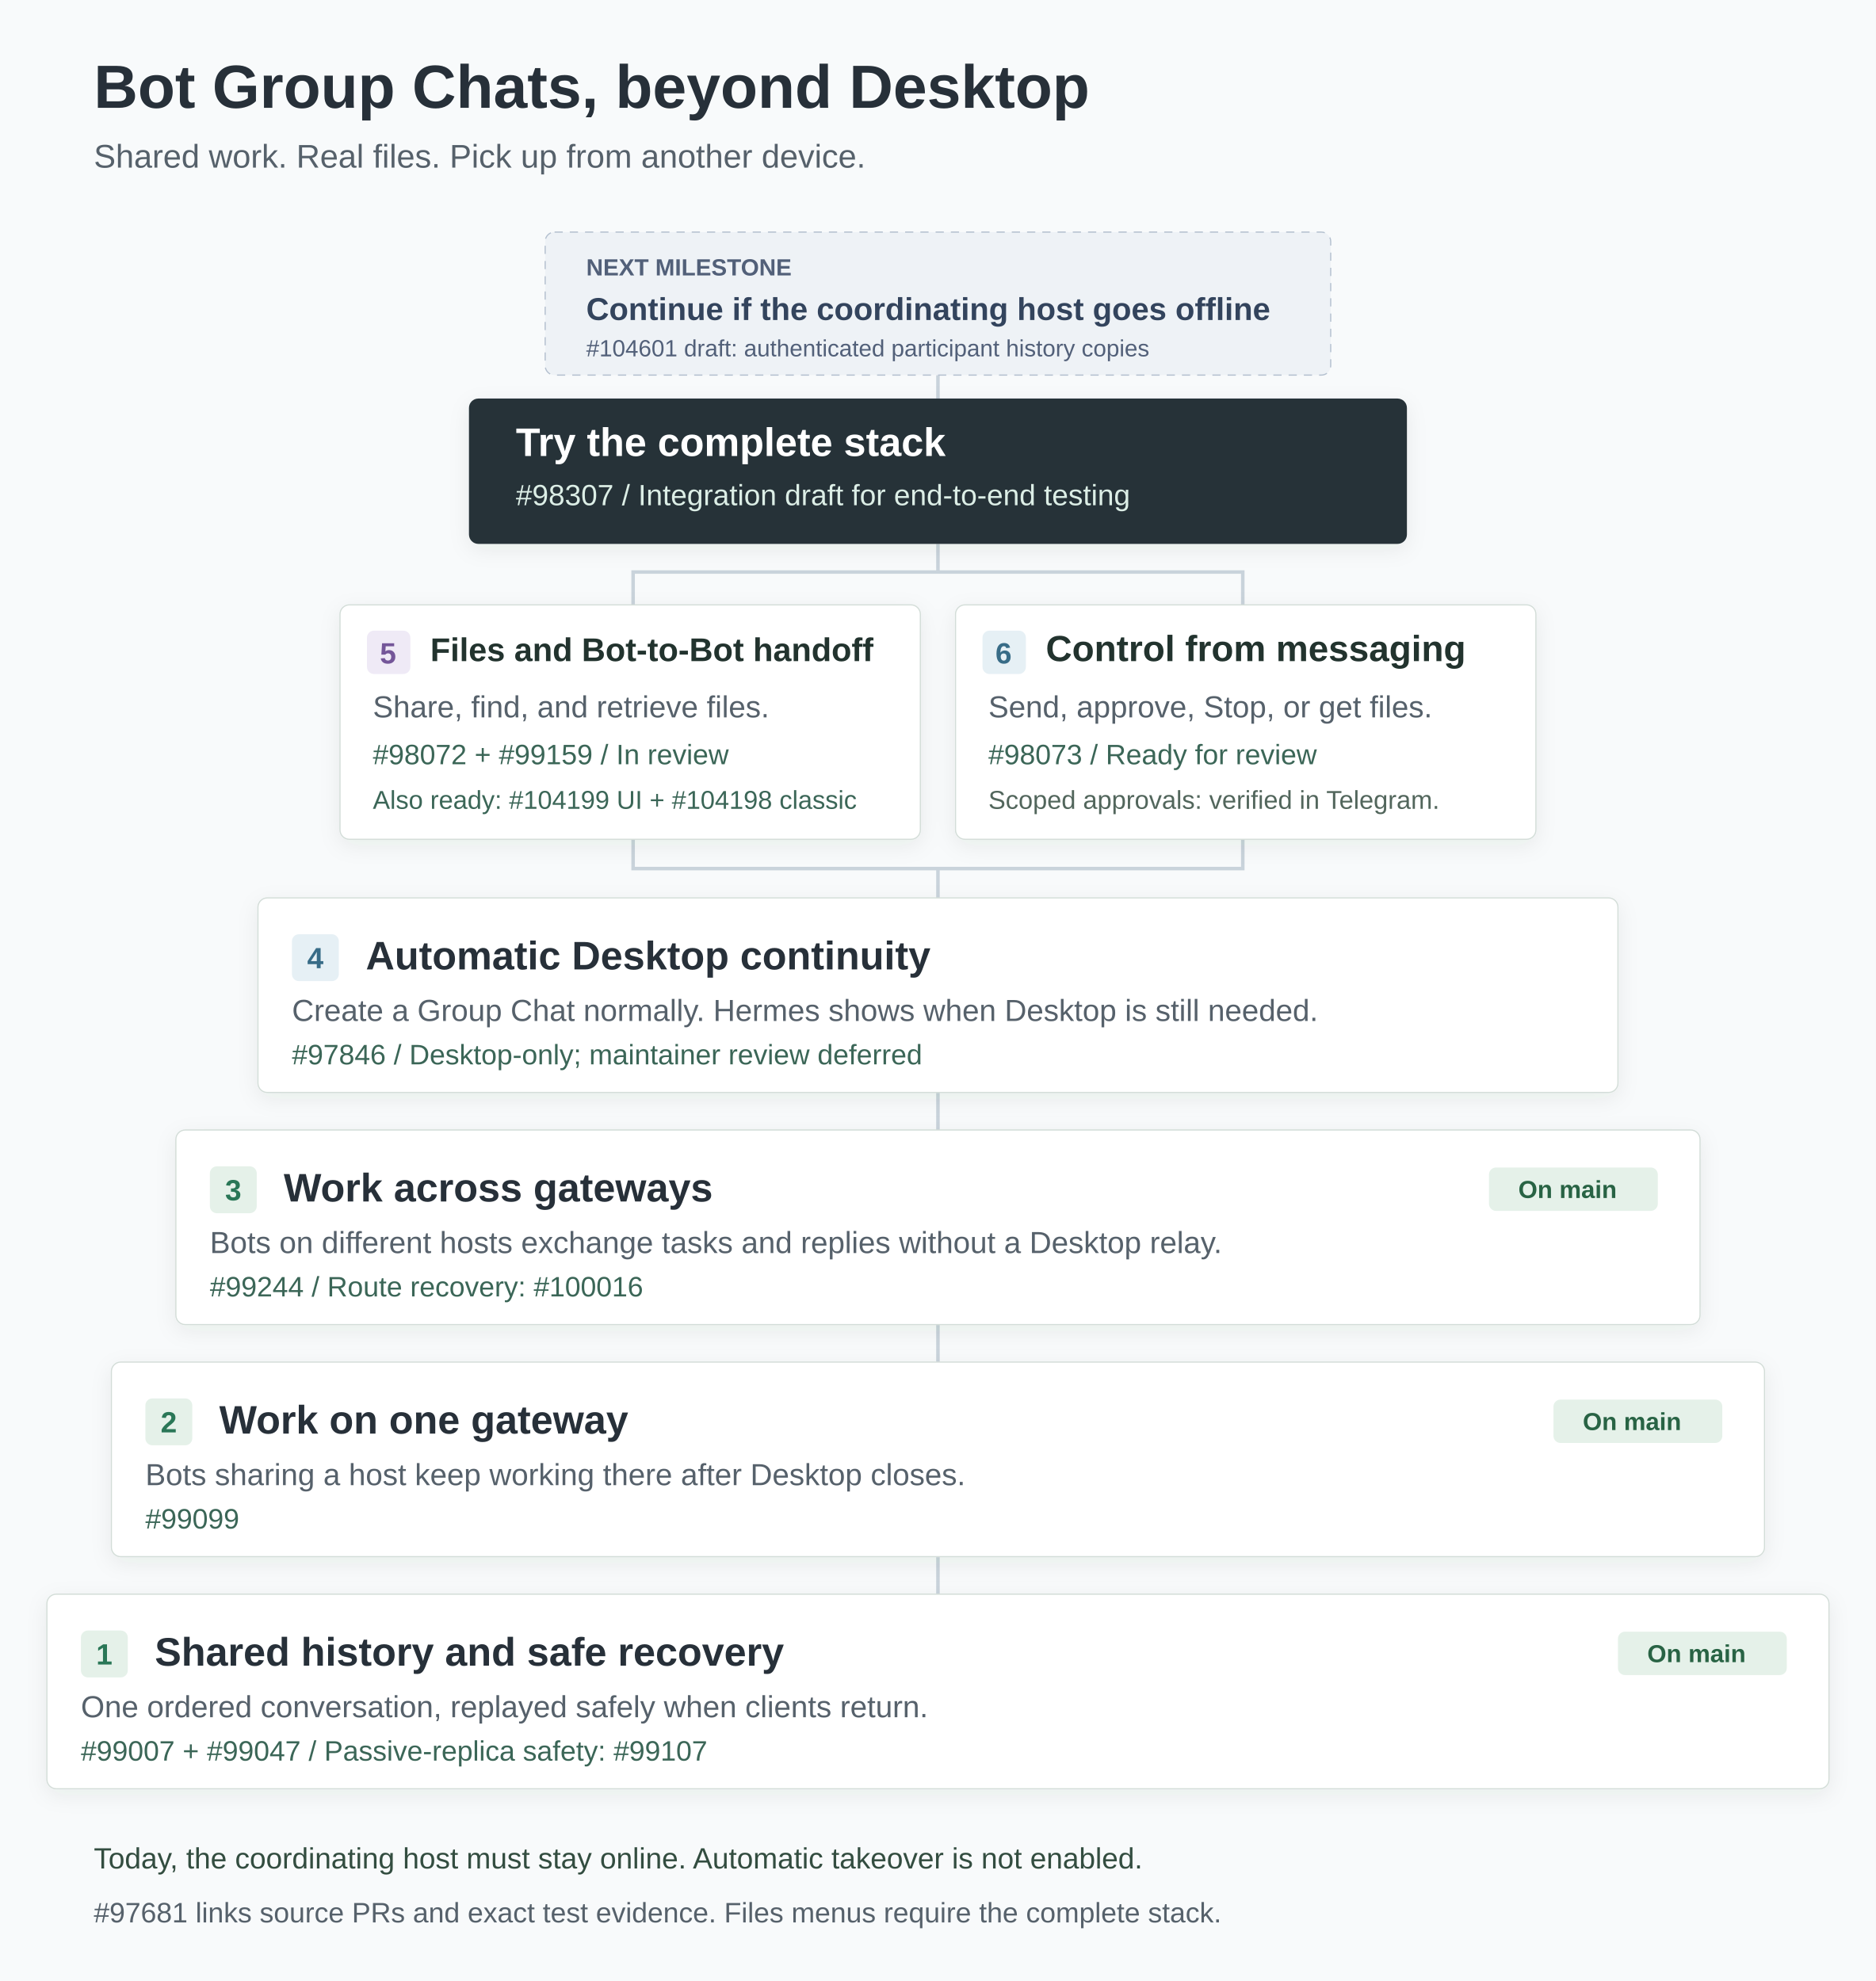
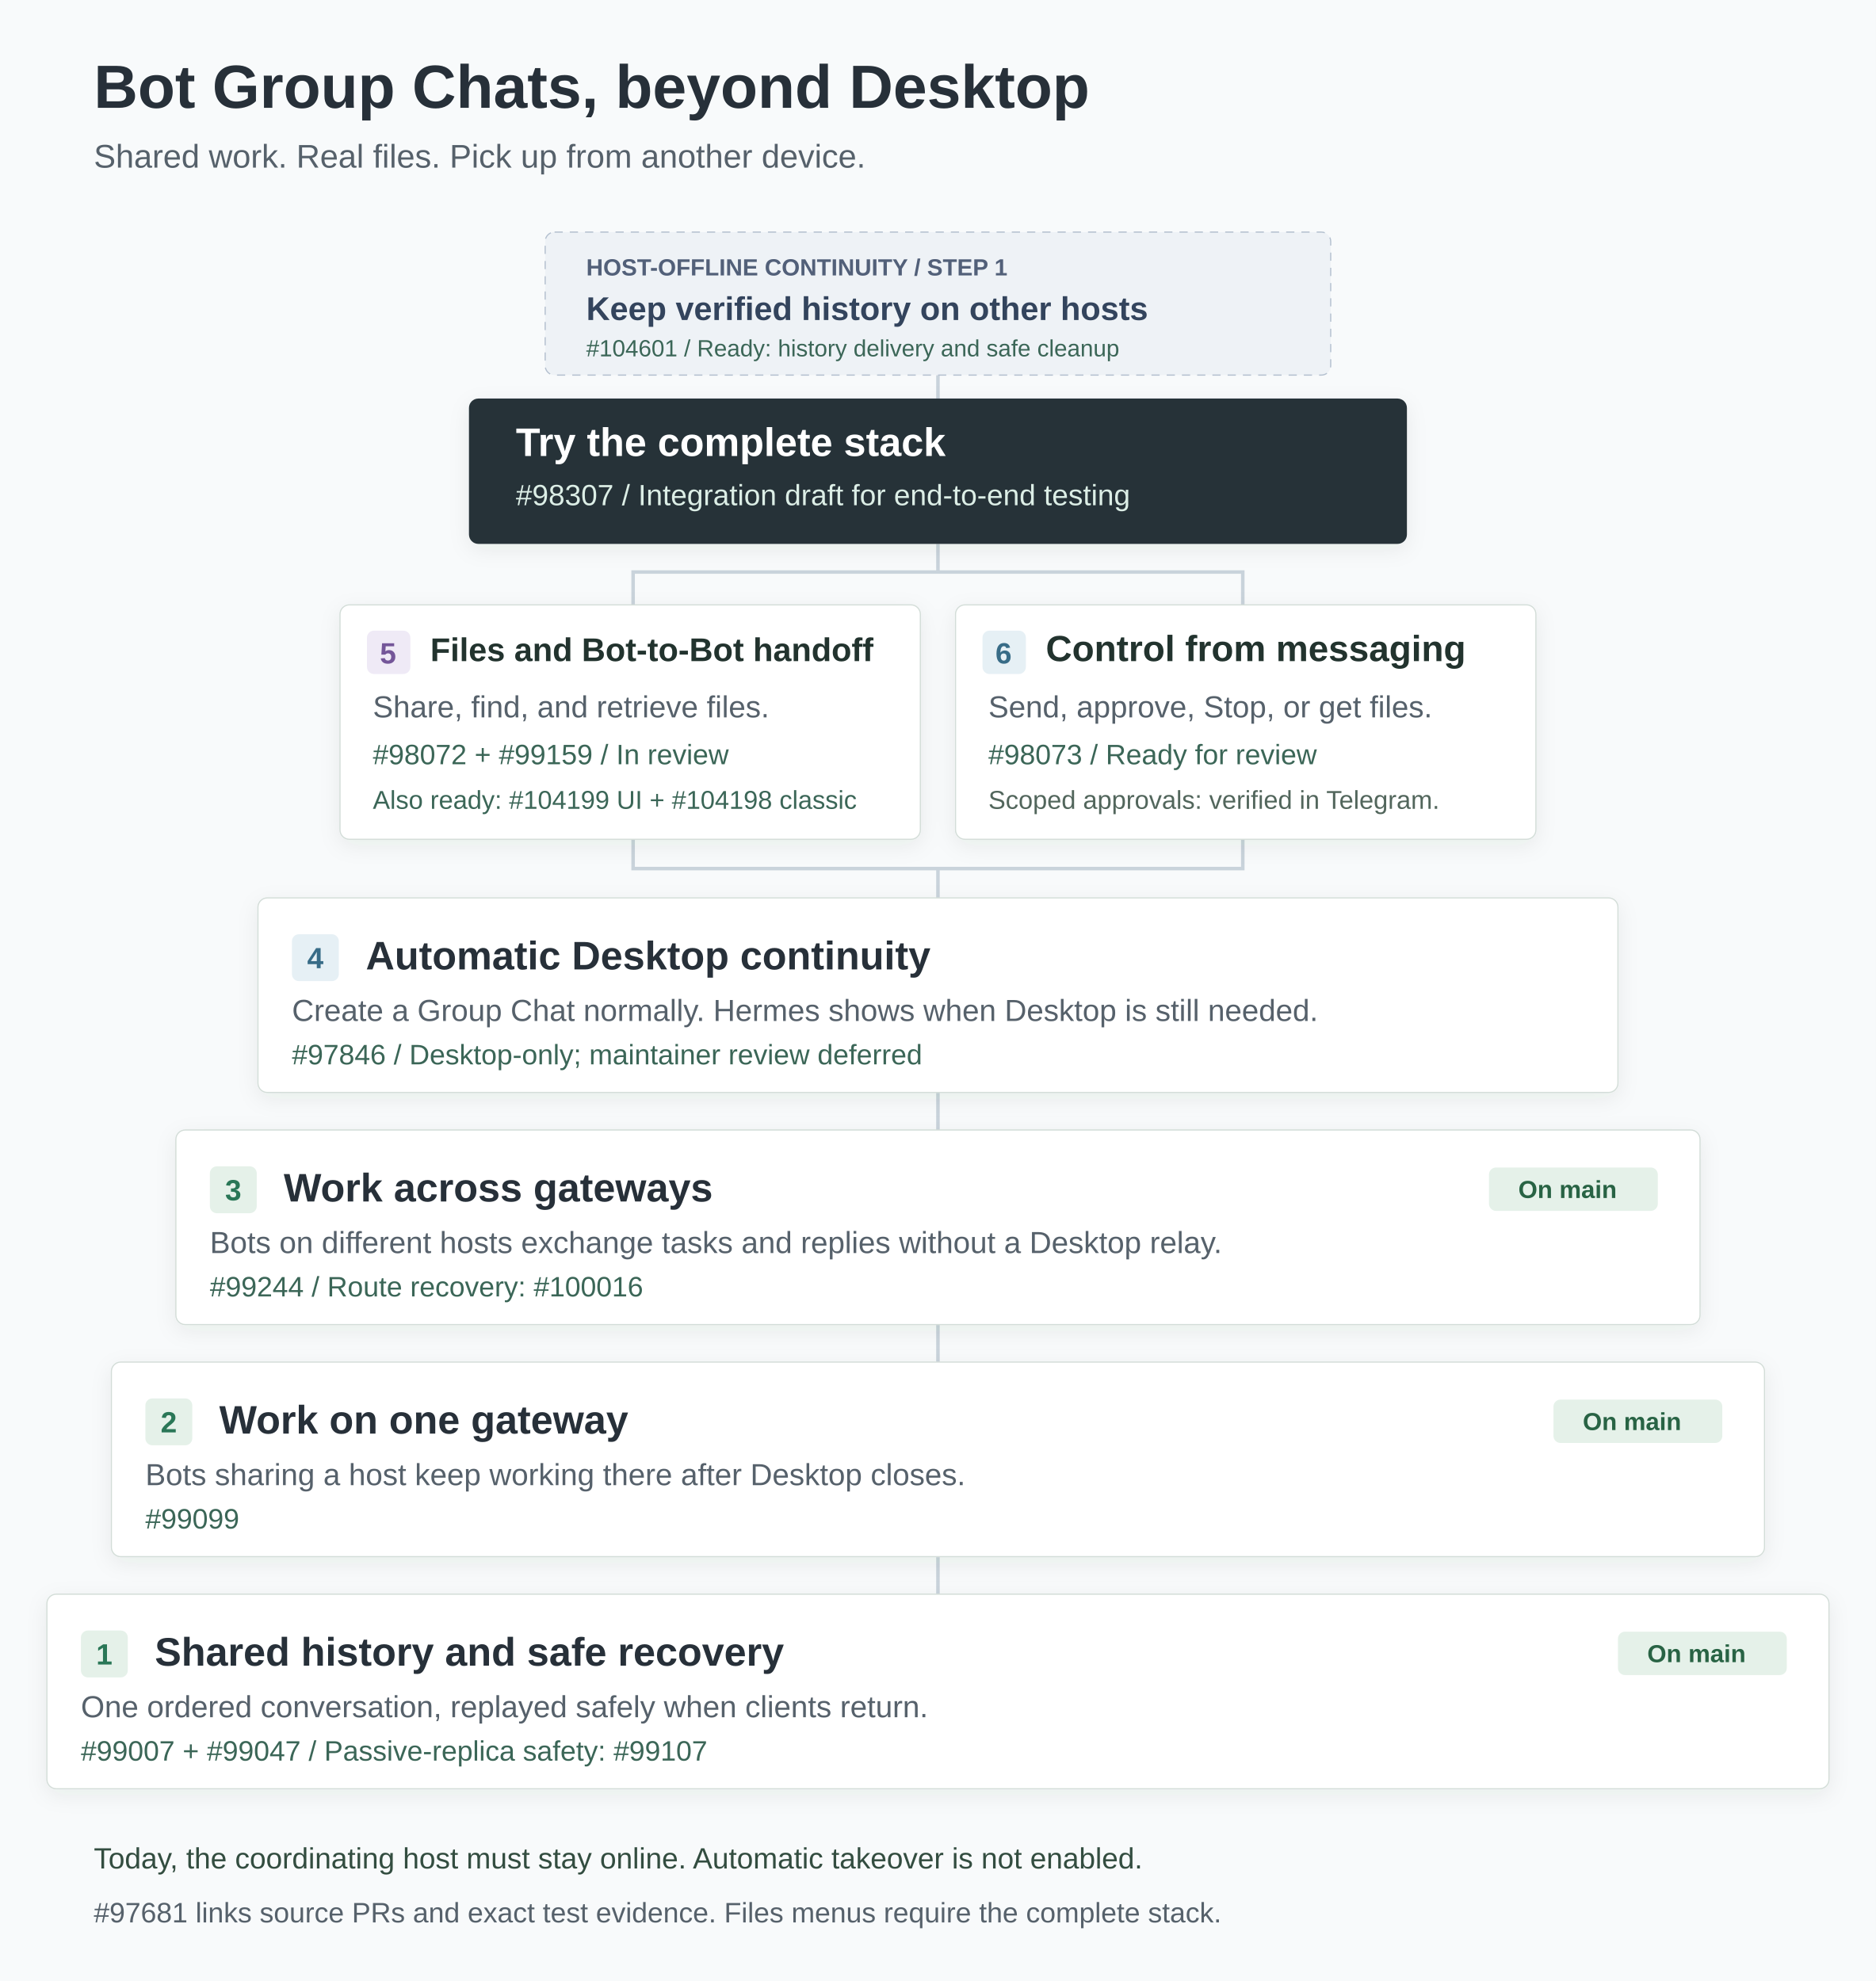
<svg xmlns="http://www.w3.org/2000/svg" width="1600" height="1690" viewBox="0 0 1600 1690" role="img" aria-labelledby="title desc">
  <defs>
    <filter id="shadow" x="-10%" y="-15%" width="120%" height="140%">
      <feDropShadow dx="0" dy="5" stdDeviation="9" flood-color="#273e38" flood-opacity=".07" />
    </filter>
    <style>
      text { font-family: Arial, Helvetica, sans-serif; letter-spacing: 0; }
      .heading { font-size: 34px; font-weight: 700; fill: #273039; }
      .body { font-size: 26px; fill: #56616b; }
      .ref { font-size: 24px; fill: #3b6657; }
      .number { font-size: 25px; font-weight: 700; }
      .status { font-size: 21px; font-weight: 700; }
      .line { stroke: #c9d3db; stroke-width: 3; fill: none; }
    </style>
  </defs>
  <rect width="1600" height="1690" fill="#f8fafb" />
  <text x="80" y="92" font-size="52" font-weight="700" fill="#273039">Bot Group Chats, beyond Desktop</text>
  <text x="80" y="143" font-size="28" fill="#56616b">Shared work. Real files. Pick up from another device.</text>
  <path class="line" d="M800 320V340M800 464V488M800 488H540V516M800 488H1060V516M540 716V741H800V766M1060 716V741H800M800 932V964M800 1130V1162M800 1328V1360" />
  <rect x="465" y="198" width="670" height="122" rx="8" fill="#eef2f6" stroke="#b4c0cf" stroke-dasharray="7 6" />
-   <text x="500" y="235" font-size="20" font-weight="700" fill="#526079">NEXT MILESTONE</text>
-   <text x="500" y="273" font-size="27" font-weight="700" fill="#33445d">Continue if the coordinating host goes offline</text>
-   <text x="500" y="304" font-size="20" fill="#526079">#104601 draft: authenticated participant history copies</text>
+   <text x="500" y="235" font-size="20" font-weight="700" fill="#526079">HOST-OFFLINE CONTINUITY / STEP 1</text>
+   <text x="500" y="273" font-size="28" font-weight="700" fill="#33445d">Keep verified history on other hosts</text>
+   <text x="500" y="304" font-size="20" fill="#3b6657">#104601 / Ready: history delivery and safe cleanup</text>
  <rect x="400" y="340" width="800" height="124" rx="8" fill="#273039" filter="url(#shadow)" />
  <text x="440" y="389" font-size="34" font-weight="700" fill="#ffffff">Try the complete stack</text>
  <text x="440" y="431" font-size="25" fill="#dceee6">#98307  /  Integration draft for end-to-end testing</text>
  <g filter="url(#shadow)">
    <rect x="290" y="516" width="495" height="200" rx="8" fill="#ffffff" stroke="#d3ddd8" />
    <rect x="815" y="516" width="495" height="200" rx="8" fill="#ffffff" stroke="#d3ddd8" />
  </g>
  <rect x="313" y="538" width="37" height="37" rx="6" fill="#efeaf6" />
  <text x="324" y="566" class="number" fill="#745699">5</text>
  <text x="367" y="564" font-size="28" font-weight="700" fill="#22332e">Files and Bot-to-Bot handoff</text>
  <text x="318" y="612" class="body">Share, find, and retrieve files.</text>
  <text x="318" y="652" class="ref">#98072 + #99159  /  In review</text>
  <text x="318" y="690" font-size="22" fill="#3b6657">Also ready: #104199 UI + #104198 classic</text>
  <rect x="838" y="538" width="37" height="37" rx="6" fill="#e6f0f5" />
  <text x="849" y="566" class="number" fill="#386c87">6</text>
  <text x="892" y="564" font-size="31" font-weight="700" fill="#22332e">Control from messaging</text>
  <text x="843" y="612" class="body">Send, approve, Stop, or get files.</text>
  <text x="843" y="652" class="ref">#98073  /  Ready for review</text>
  <text x="843" y="690" font-size="22" fill="#52665c">Scoped approvals: verified in Telegram.</text>
  <g filter="url(#shadow)">
    <rect x="220" y="766" width="1160" height="166" rx="8" fill="#ffffff" stroke="#d3ddd8" />
  </g>
  <rect x="249" y="797" width="40" height="40" rx="6" fill="#e6f0f5" />
  <text x="262" y="826" class="number" fill="#386c87">4</text>
  <text x="312" y="827" class="heading">Automatic Desktop continuity</text>
  <text x="249" y="871" class="body">Create a Group Chat normally. Hermes shows when Desktop is still needed.</text>
  <text x="249" y="908" class="ref">#97846  /  Desktop-only; maintainer review deferred</text>
  <g filter="url(#shadow)">
    <rect x="150" y="964" width="1300" height="166" rx="8" fill="#ffffff" stroke="#d3ddd8" />
  </g>
  <rect x="179" y="995" width="40" height="40" rx="6" fill="#e5f1e9" />
  <text x="192" y="1024" class="number" fill="#2a7757">3</text>
  <text x="242" y="1025" class="heading">Work across gateways</text>
  <text x="179" y="1069" class="body">Bots on different hosts exchange tasks and replies without a Desktop relay.</text>
  <text x="179" y="1106" class="ref">#99244  /  Route recovery: #100016</text>
  <rect x="1270" y="996" width="144" height="37" rx="6" fill="#e5f1e9" />
  <text x="1295" y="1022" class="status" fill="#286344">On main</text>
  <g filter="url(#shadow)">
    <rect x="95" y="1162" width="1410" height="166" rx="8" fill="#ffffff" stroke="#d3ddd8" />
  </g>
  <rect x="124" y="1193" width="40" height="40" rx="6" fill="#e5f1e9" />
  <text x="137" y="1222" class="number" fill="#2a7757">2</text>
  <text x="187" y="1223" class="heading">Work on one gateway</text>
  <text x="124" y="1267" class="body">Bots sharing a host keep working there after Desktop closes.</text>
  <text x="124" y="1304" class="ref">#99099</text>
  <rect x="1325" y="1194" width="144" height="37" rx="6" fill="#e5f1e9" />
  <text x="1350" y="1220" class="status" fill="#286344">On main</text>
  <g filter="url(#shadow)">
    <rect x="40" y="1360" width="1520" height="166" rx="8" fill="#ffffff" stroke="#d3ddd8" />
  </g>
  <rect x="69" y="1391" width="40" height="40" rx="6" fill="#e5f1e9" />
  <text x="82" y="1420" class="number" fill="#2a7757">1</text>
  <text x="132" y="1421" class="heading">Shared history and safe recovery</text>
  <text x="69" y="1465" class="body">One ordered conversation, replayed safely when clients return.</text>
  <text x="69" y="1502" class="ref">#99007 + #99047  /  Passive-replica safety: #99107</text>
  <rect x="1380" y="1392" width="144" height="37" rx="6" fill="#e5f1e9" />
  <text x="1405" y="1418" class="status" fill="#286344">On main</text>
  <text x="80" y="1594" font-size="25" fill="#334d40">Today, the coordinating host must stay online. Automatic takeover is not enabled.</text>
  <text x="80" y="1640" font-size="24" fill="#56616b">#97681 links source PRs and exact test evidence. Files menus require the complete stack.</text>
</svg>
